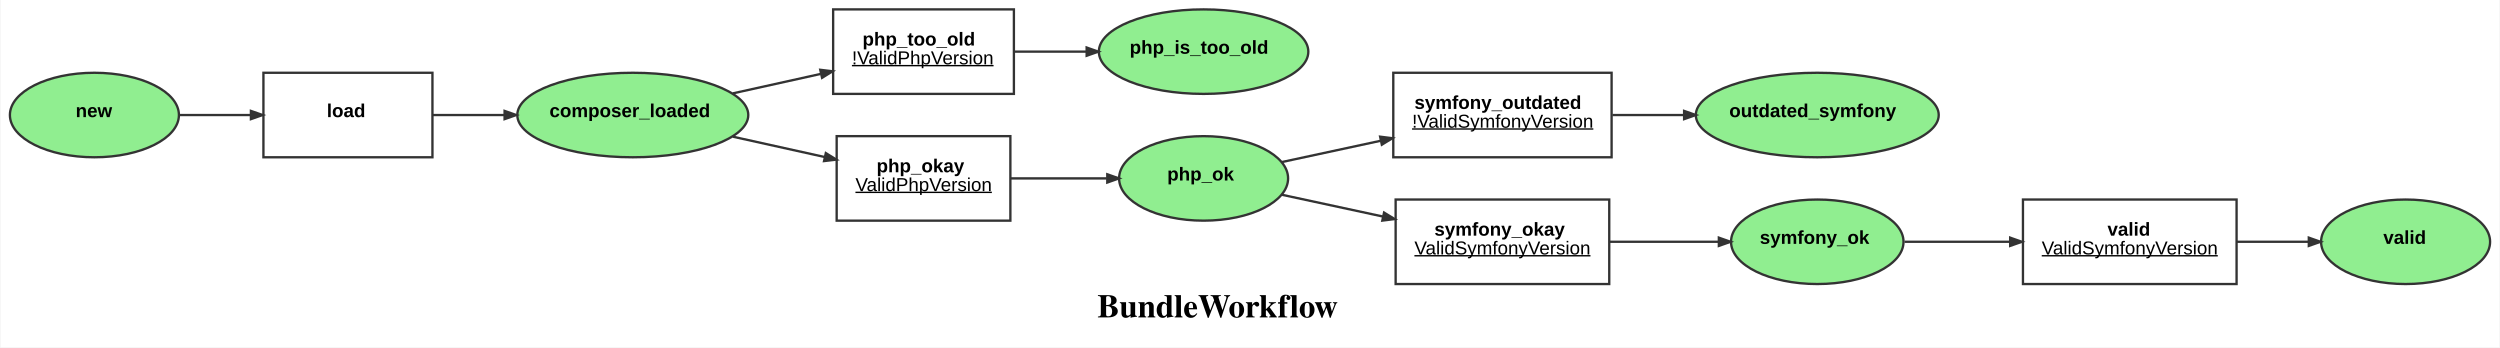
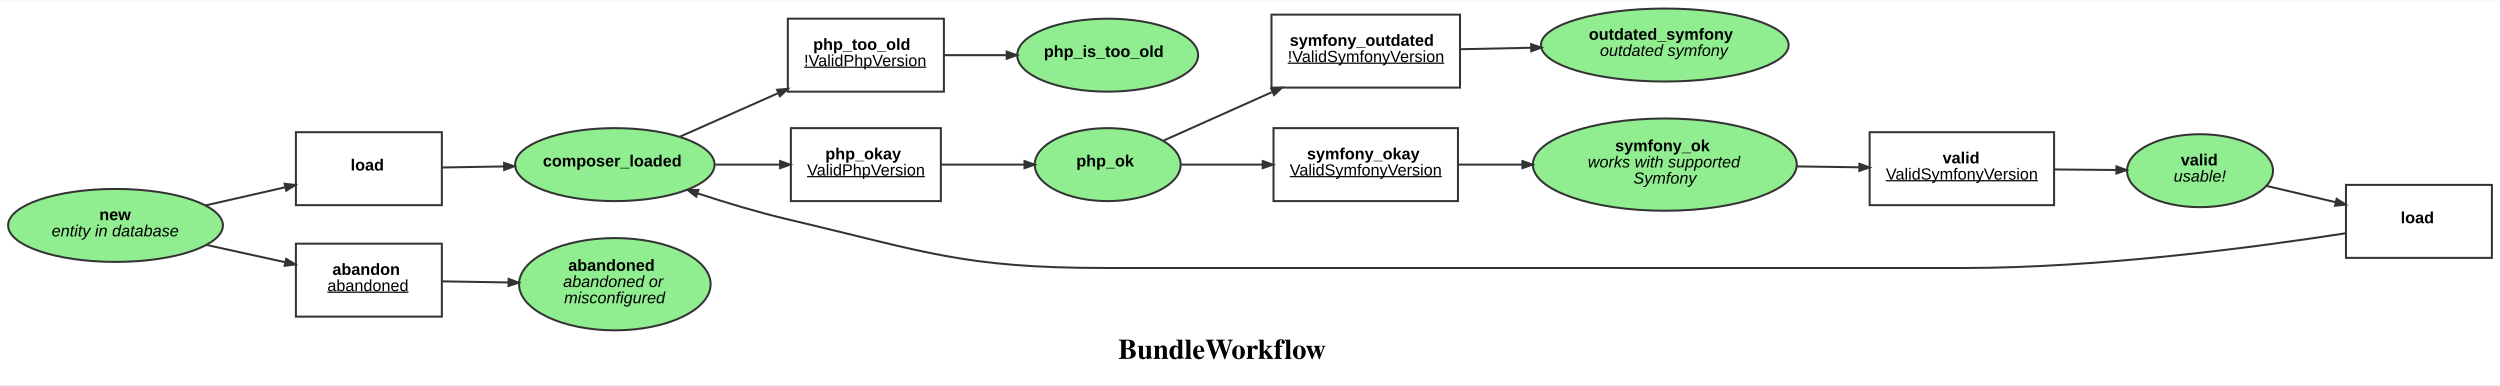
- <svg xmlns="http://www.w3.org/2000/svg" width="1065pt" height="148pt" viewBox="0.00 0.00 1064.56 148.00">
-   <g id="graph0" class="graph" transform="scale(1 1) rotate(0) translate(4 144)">
-     <polygon fill="white" stroke="transparent" points="-4,4 -4,-144 1060.56,-144 1060.56,4 -4,4" />
-     <text text-anchor="start" x="463.28" y="-8.8" font-family="Times,serif" font-weight="bold" font-size="14.00">BundleWorkflow</text>
+ <svg xmlns="http://www.w3.org/2000/svg" width="1233pt" height="190pt" viewBox="0.00 0.00 1233.42 189.63">
+   <g id="graph0" class="graph" transform="scale(1 1) rotate(0) translate(4 185.63)">
+     <polygon fill="white" stroke="transparent" points="-4,4 -4,-185.63 1229.42,-185.63 1229.42,4 -4,4" />
+     <text text-anchor="start" x="547.71" y="-8.8" font-family="Times,serif" font-weight="bold" font-size="14.00">BundleWorkflow</text>
    <g id="node1" class="node">
-       <ellipse fill="lightgreen" stroke="#333333" cx="36" cy="-95" rx="36" ry="18" />
-       <text text-anchor="start" x="28" y="-94.1" font-family="Arial" font-weight="bold" font-size="8.00">new</text>
+       <ellipse fill="lightgreen" stroke="#333333" cx="52.99" cy="-74.63" rx="52.99" ry="18" />
+       <text text-anchor="start" x="44.99" y="-77.23" font-family="Arial" font-weight="bold" font-size="8.00">new</text>
+       <text text-anchor="start" x="21.49" y="-69.23" font-family="Arial" font-style="italic" font-size="8.00">entity in database</text>
+     </g>
+     <g id="node9" class="node">
+       <polygon fill="none" stroke="#333333" points="213.99,-120.63 141.99,-120.63 141.99,-84.63 213.99,-84.63 213.99,-120.63" />
+       <text text-anchor="start" x="168.99" y="-101.73" font-family="Arial" font-weight="bold" font-size="8.00">load</text>
+     </g>
+     <g id="edge1" class="edge">
+       <path fill="none" stroke="#333333" d="M97.36,-84.5C110.18,-87.42 124.16,-90.6 136.77,-93.47" />
+       <polygon fill="#333333" stroke="#333333" points="136.45,-95.19 141.72,-94.6 137.23,-91.78 136.45,-95.19" />
+     </g>
+     <g id="node11" class="node">
+       <polygon fill="none" stroke="#333333" points="213.99,-65.63 141.99,-65.63 141.99,-29.63 213.99,-29.63 213.99,-65.63" />
+       <text text-anchor="start" x="159.99" y="-50.23" font-family="Arial" font-weight="bold" font-size="8.00">abandon</text>
+       <text text-anchor="start" x="157.49" y="-42.23" font-family="Arial" text-decoration="underline" font-size="8.00">abandoned</text>
+     </g>
+     <g id="edge5" class="edge">
+       <path fill="none" stroke="#333333" d="M98.05,-64.96C110.6,-62.2 124.2,-59.22 136.52,-56.51" />
+       <polygon fill="#333333" stroke="#333333" points="137.2,-58.15 141.71,-55.37 136.45,-54.73 137.2,-58.15" />
+     </g>
+     <g id="node2" class="node">
+       <ellipse fill="lightgreen" stroke="#333333" cx="817.36" cy="-163.63" rx="61.09" ry="18" />
+       <text text-anchor="start" x="779.86" y="-166.23" font-family="Arial" font-weight="bold" font-size="8.00">outdated_symfony</text>
+       <text text-anchor="start" x="785.36" y="-158.23" font-family="Arial" font-style="italic" font-size="8.00">outdated symfony</text>
+     </g>
+     <g id="node3" class="node">
+       <ellipse fill="lightgreen" stroke="#333333" cx="817.36" cy="-104.63" rx="65.11" ry="22.76" />
+       <text text-anchor="start" x="792.86" y="-111.23" font-family="Arial" font-weight="bold" font-size="8.00">symfony_ok</text>
+       <text text-anchor="start" x="779.36" y="-103.23" font-family="Arial" font-style="italic" font-size="8.00">works with supported</text>
+       <text text-anchor="start" x="801.86" y="-95.23" font-family="Arial" font-style="italic" font-size="8.00">Symfony</text>
+     </g>
+     <g id="node12" class="node">
+       <polygon fill="none" stroke="#333333" points="1009.42,-120.63 918.42,-120.63 918.42,-84.63 1009.42,-84.63 1009.42,-120.63" />
+       <text text-anchor="start" x="954.42" y="-105.23" font-family="Arial" font-weight="bold" font-size="8.00">valid</text>
+       <text text-anchor="start" x="926.42" y="-97.23" font-family="Arial" text-decoration="underline" font-size="8.00">ValidSymfonyVersion</text>
+     </g>
+     <g id="edge7" class="edge">
+       <path fill="none" stroke="#333333" d="M882.61,-103.74C892.88,-103.6 903.38,-103.45 913.24,-103.31" />
+       <polygon fill="#333333" stroke="#333333" points="913.37,-105.06 918.34,-103.24 913.32,-101.56 913.37,-105.06" />
+     </g>
+     <g id="node4" class="node">
+       <ellipse fill="lightgreen" stroke="#333333" cx="299.34" cy="-45.63" rx="47.25" ry="22.76" />
+       <text text-anchor="start" x="276.34" y="-52.23" font-family="Arial" font-weight="bold" font-size="8.00">abandoned</text>
+       <text text-anchor="start" x="273.84" y="-44.23" font-family="Arial" font-style="italic" font-size="8.00">abandoned or</text>
+       <text text-anchor="start" x="274.34" y="-36.23" font-family="Arial" font-style="italic" font-size="8.00">misconfigured</text>
+     </g>
+     <g id="node5" class="node">
+       <ellipse fill="lightgreen" stroke="#333333" cx="1081.42" cy="-101.63" rx="36" ry="18" />
+       <text text-anchor="start" x="1071.92" y="-104.23" font-family="Arial" font-weight="bold" font-size="8.00">valid</text>
+       <text text-anchor="start" x="1068.42" y="-96.23" font-family="Arial" font-style="italic" font-size="8.00">usable!</text>
+     </g>
+     <g id="node10" class="node">
+       <polygon fill="none" stroke="#333333" points="1225.42,-94.63 1153.42,-94.63 1153.42,-58.63 1225.42,-58.63 1225.42,-94.63" />
+       <text text-anchor="start" x="1180.42" y="-75.73" font-family="Arial" font-weight="bold" font-size="8.00">load</text>
+     </g>
+     <g id="edge3" class="edge">
+       <path fill="none" stroke="#333333" d="M1114.22,-94.13C1124.9,-91.61 1136.96,-88.76 1148.2,-86.11" />
+       <polygon fill="#333333" stroke="#333333" points="1148.84,-87.76 1153.3,-84.91 1148.03,-84.35 1148.84,-87.76" />
+     </g>
+     <g id="node6" class="node">
+       <ellipse fill="lightgreen" stroke="#333333" cx="299.34" cy="-104.63" rx="49.2" ry="18" />
+       <text text-anchor="start" x="263.84" y="-103.73" font-family="Arial" font-weight="bold" font-size="8.00">composer_loaded</text>
+     </g>
+     <g id="node13" class="node">
+       <polygon fill="none" stroke="#333333" points="461.69,-176.63 384.69,-176.63 384.69,-140.63 461.69,-140.63 461.69,-176.63" />
+       <text text-anchor="start" x="397.19" y="-161.23" font-family="Arial" font-weight="bold" font-size="8.00">php_too_old</text>
+       <text text-anchor="start" x="392.69" y="-153.23" font-family="Arial" text-decoration="underline" font-size="8.00">!ValidPhpVersion</text>
+     </g>
+     <g id="edge9" class="edge">
+       <path fill="none" stroke="#333333" d="M331.4,-118.39C346.1,-124.91 363.87,-132.79 379.79,-139.84" />
+       <polygon fill="#333333" stroke="#333333" points="379.38,-141.57 384.66,-142 380.8,-138.37 379.38,-141.57" />
+     </g>
+     <g id="node14" class="node">
+       <polygon fill="none" stroke="#333333" points="460.19,-122.63 386.19,-122.63 386.19,-86.63 460.19,-86.63 460.19,-122.63" />
+       <text text-anchor="start" x="403.19" y="-107.23" font-family="Arial" font-weight="bold" font-size="8.00">php_okay</text>
+       <text text-anchor="start" x="394.19" y="-99.23" font-family="Arial" text-decoration="underline" font-size="8.00">ValidPhpVersion</text>
+     </g>
+     <g id="edge11" class="edge">
+       <path fill="none" stroke="#333333" d="M348.85,-104.63C359.36,-104.63 370.39,-104.63 380.6,-104.63" />
+       <polygon fill="#333333" stroke="#333333" points="380.86,-106.38 385.86,-104.63 380.86,-102.88 380.86,-106.38" />
+     </g>
+     <g id="node7" class="node">
+       <ellipse fill="lightgreen" stroke="#333333" cx="542.5" cy="-158.63" rx="44.62" ry="18" />
+       <text text-anchor="start" x="511" y="-157.73" font-family="Arial" font-weight="bold" font-size="8.00">php_is_too_old</text>
    </g>
    <g id="node8" class="node">
-       <polygon fill="none" stroke="#333333" points="180,-113 108,-113 108,-77 180,-77 180,-113" />
-       <text text-anchor="start" x="135" y="-94.1" font-family="Arial" font-weight="bold" font-size="8.00">load</text>
+       <ellipse fill="lightgreen" stroke="#333333" cx="542.5" cy="-104.63" rx="36" ry="18" />
+       <text text-anchor="start" x="527" y="-103.73" font-family="Arial" font-weight="bold" font-size="8.00">php_ok</text>
    </g>
-     <g id="edge1" class="edge">
-       <path fill="none" stroke="#333333" d="M72,-95C81.76,-95 92.44,-95 102.49,-95" />
-       <polygon fill="#333333" stroke="#333333" points="102.67,-96.75 107.67,-95 102.67,-93.25 102.67,-96.75" />
+     <g id="node15" class="node">
+       <polygon fill="none" stroke="#333333" points="716.31,-178.63 623.31,-178.63 623.31,-142.63 716.31,-142.63 716.31,-178.63" />
+       <text text-anchor="start" x="632.31" y="-163.23" font-family="Arial" font-weight="bold" font-size="8.00">symfony_outdated</text>
+       <text text-anchor="start" x="631.31" y="-155.23" font-family="Arial" text-decoration="underline" font-size="8.00">!ValidSymfonyVersion</text>
    </g>
-     <g id="node2" class="node">
-       <ellipse fill="lightgreen" stroke="#333333" cx="265.35" cy="-95" rx="49.2" ry="18" />
-       <text text-anchor="start" x="229.85" y="-94.1" font-family="Arial" font-weight="bold" font-size="8.00">composer_loaded</text>
+     <g id="edge13" class="edge">
+       <path fill="none" stroke="#333333" d="M570.07,-116.5C585.57,-123.43 605.54,-132.35 623.45,-140.36" />
+       <polygon fill="#333333" stroke="#333333" points="623.17,-142.15 628.45,-142.59 624.6,-138.95 623.17,-142.15" />
    </g>
-     <g id="node10" class="node">
-       <polygon fill="none" stroke="#333333" points="427.7,-140 350.7,-140 350.7,-104 427.7,-104 427.7,-140" />
-       <text text-anchor="start" x="363.2" y="-124.6" font-family="Arial" font-weight="bold" font-size="8.00">php_too_old</text>
-       <text text-anchor="start" x="358.7" y="-116.6" font-family="Arial" text-decoration="underline" font-size="8.00">!ValidPhpVersion</text>
+     <g id="node16" class="node">
+       <polygon fill="none" stroke="#333333" points="715.31,-122.63 624.31,-122.63 624.31,-86.63 715.31,-86.63 715.31,-122.63" />
+       <text text-anchor="start" x="640.81" y="-107.23" font-family="Arial" font-weight="bold" font-size="8.00">symfony_okay</text>
+       <text text-anchor="start" x="632.31" y="-99.23" font-family="Arial" text-decoration="underline" font-size="8.00">ValidSymfonyVersion</text>
    </g>
-     <g id="edge5" class="edge">
-       <path fill="none" stroke="#333333" d="M307.94,-104.22C320.01,-106.89 333.2,-109.81 345.34,-112.5" />
-       <polygon fill="#333333" stroke="#333333" points="345.21,-114.27 350.47,-113.64 345.97,-110.85 345.21,-114.27" />
-     </g>
-     <g id="node11" class="node">
-       <polygon fill="none" stroke="#333333" points="426.2,-86 352.2,-86 352.2,-50 426.2,-50 426.2,-86" />
-       <text text-anchor="start" x="369.2" y="-70.6" font-family="Arial" font-weight="bold" font-size="8.00">php_okay</text>
-       <text text-anchor="start" x="360.2" y="-62.6" font-family="Arial" text-decoration="underline" font-size="8.00">ValidPhpVersion</text>
-     </g>
-     <g id="edge7" class="edge">
-       <path fill="none" stroke="#333333" d="M307.94,-85.78C320.6,-82.98 334.5,-79.9 347.13,-77.1" />
-       <polygon fill="#333333" stroke="#333333" points="347.58,-78.79 352.08,-76 346.82,-75.38 347.58,-78.79" />
-     </g>
-     <g id="node3" class="node">
-       <ellipse fill="lightgreen" stroke="#333333" cx="769.94" cy="-95" rx="51.74" ry="18" />
-       <text text-anchor="start" x="732.44" y="-94.1" font-family="Arial" font-weight="bold" font-size="8.00">outdated_symfony</text>
-     </g>
-     <g id="node4" class="node">
-       <ellipse fill="lightgreen" stroke="#333333" cx="769.94" cy="-41" rx="36.74" ry="18" />
-       <text text-anchor="start" x="745.44" y="-40.1" font-family="Arial" font-weight="bold" font-size="8.00">symfony_ok</text>
-     </g>
-     <g id="node9" class="node">
-       <polygon fill="none" stroke="#333333" points="948.56,-59 857.56,-59 857.56,-23 948.56,-23 948.56,-59" />
-       <text text-anchor="start" x="893.56" y="-43.6" font-family="Arial" font-weight="bold" font-size="8.00">valid</text>
-       <text text-anchor="start" x="865.56" y="-35.6" font-family="Arial" text-decoration="underline" font-size="8.00">ValidSymfonyVersion</text>
-     </g>
-     <g id="edge3" class="edge">
-       <path fill="none" stroke="#333333" d="M807.11,-41C821.01,-41 837.12,-41 852.08,-41" />
-       <polygon fill="#333333" stroke="#333333" points="852.11,-42.75 857.11,-41 852.11,-39.25 852.11,-42.75" />
-     </g>
-     <g id="node5" class="node">
-       <ellipse fill="lightgreen" stroke="#333333" cx="508.51" cy="-122" rx="44.62" ry="18" />
-       <text text-anchor="start" x="477.01" y="-121.1" font-family="Arial" font-weight="bold" font-size="8.00">php_is_too_old</text>
-     </g>
-     <g id="node6" class="node">
-       <ellipse fill="lightgreen" stroke="#333333" cx="508.51" cy="-68" rx="36" ry="18" />
-       <text text-anchor="start" x="493.01" y="-67.1" font-family="Arial" font-weight="bold" font-size="8.00">php_ok</text>
-     </g>
-     <g id="node12" class="node">
-       <polygon fill="none" stroke="#333333" points="682.32,-113 589.32,-113 589.32,-77 682.32,-77 682.32,-113" />
-       <text text-anchor="start" x="598.32" y="-97.6" font-family="Arial" font-weight="bold" font-size="8.00">symfony_outdated</text>
-       <text text-anchor="start" x="597.32" y="-89.6" font-family="Arial" text-decoration="underline" font-size="8.00">!ValidSymfonyVersion</text>
-     </g>
-     <g id="edge9" class="edge">
-       <path fill="none" stroke="#333333" d="M541.78,-74.95C554.57,-77.71 569.58,-80.94 583.78,-84" />
-       <polygon fill="#333333" stroke="#333333" points="583.71,-85.78 588.96,-85.12 584.44,-82.36 583.71,-85.78" />
-     </g>
-     <g id="node13" class="node">
-       <polygon fill="none" stroke="#333333" points="681.32,-59 590.32,-59 590.32,-23 681.32,-23 681.32,-59" />
-       <text text-anchor="start" x="606.82" y="-43.6" font-family="Arial" font-weight="bold" font-size="8.00">symfony_okay</text>
-       <text text-anchor="start" x="598.32" y="-35.6" font-family="Arial" text-decoration="underline" font-size="8.00">ValidSymfonyVersion</text>
-     </g>
-     <g id="edge11" class="edge">
-       <path fill="none" stroke="#333333" d="M541.78,-61.05C554.94,-58.21 570.46,-54.87 585.01,-51.73" />
-       <polygon fill="#333333" stroke="#333333" points="585.39,-53.44 589.91,-50.68 584.65,-50.02 585.39,-53.44" />
-     </g>
-     <g id="node7" class="node">
-       <ellipse fill="lightgreen" stroke="#333333" cx="1020.56" cy="-41" rx="36" ry="18" />
-       <text text-anchor="start" x="1011.06" y="-40.1" font-family="Arial" font-weight="bold" font-size="8.00">valid</text>
+     <g id="edge15" class="edge">
+       <path fill="none" stroke="#333333" d="M578.74,-104.63C591.14,-104.63 605.32,-104.63 618.7,-104.63" />
+       <polygon fill="#333333" stroke="#333333" points="618.99,-106.38 623.99,-104.63 618.99,-102.88 618.99,-106.38" />
    </g>
    <g id="edge2" class="edge">
-       <path fill="none" stroke="#333333" d="M180.16,-95C189.74,-95 200.33,-95 210.67,-95" />
-       <polygon fill="#333333" stroke="#333333" points="210.73,-96.75 215.73,-95 210.73,-93.25 210.73,-96.75" />
+       <path fill="none" stroke="#333333" d="M214.15,-103.22C223.73,-103.38 234.32,-103.55 244.66,-103.73" />
+       <polygon fill="#333333" stroke="#333333" points="244.69,-105.48 249.72,-103.81 244.75,-101.98 244.69,-105.48" />
    </g>
    <g id="edge4" class="edge">
-       <path fill="none" stroke="#333333" d="M948.71,-41C958.77,-41 969.38,-41 979.24,-41" />
-       <polygon fill="#333333" stroke="#333333" points="979.33,-42.75 984.33,-41 979.33,-39.25 979.33,-42.75" />
+       <path fill="none" stroke="#333333" d="M1153.31,-70.76C1109.39,-63.95 1031.81,-53.63 964.92,-53.63 541.5,-53.63 541.5,-53.63 541.5,-53.63 470.99,-53.63 453.32,-61.5 384.69,-77.63 370.02,-81.07 354.23,-85.84 340.32,-90.4" />
+       <polygon fill="#333333" stroke="#333333" points="339.48,-88.84 335.28,-92.07 340.58,-92.16 339.48,-88.84" />
    </g>
    <g id="edge6" class="edge">
-       <path fill="none" stroke="#333333" d="M427.96,-122C437.66,-122 448.23,-122 458.41,-122" />
-       <polygon fill="#333333" stroke="#333333" points="458.69,-123.75 463.69,-122 458.69,-120.25 458.69,-123.75" />
+       <path fill="none" stroke="#333333" d="M214.15,-47.04C224.41,-46.87 235.83,-46.67 246.88,-46.49" />
+       <polygon fill="#333333" stroke="#333333" points="246.95,-48.24 251.92,-46.41 246.89,-44.74 246.95,-48.24" />
    </g>
    <g id="edge8" class="edge">
-       <path fill="none" stroke="#333333" d="M426.35,-68C439.31,-68 453.99,-68 467.27,-68" />
-       <polygon fill="#333333" stroke="#333333" points="467.48,-69.75 472.48,-68 467.48,-66.25 467.48,-69.75" />
+       <path fill="none" stroke="#333333" d="M1009.57,-102.24C1019.63,-102.15 1030.24,-102.06 1040.11,-101.98" />
+       <polygon fill="#333333" stroke="#333333" points="1040.2,-103.73 1045.19,-101.93 1040.17,-100.23 1040.2,-103.73" />
    </g>
    <g id="edge10" class="edge">
-       <path fill="none" stroke="#333333" d="M682.66,-95C692.43,-95 702.86,-95 712.96,-95" />
-       <polygon fill="#333333" stroke="#333333" points="713.21,-96.75 718.21,-95 713.21,-93.25 713.21,-96.75" />
+       <path fill="none" stroke="#333333" d="M461.95,-158.63C471.65,-158.63 482.22,-158.63 492.4,-158.63" />
+       <polygon fill="#333333" stroke="#333333" points="492.68,-160.38 497.68,-158.63 492.68,-156.88 492.68,-160.38" />
    </g>
    <g id="edge12" class="edge">
-       <path fill="none" stroke="#333333" d="M681.55,-41C696.48,-41 713.05,-41 727.7,-41" />
-       <polygon fill="#333333" stroke="#333333" points="728.01,-42.75 733.01,-41 728.01,-39.25 728.01,-42.75" />
+       <path fill="none" stroke="#333333" d="M460.34,-104.63C473.3,-104.63 487.98,-104.63 501.26,-104.63" />
+       <polygon fill="#333333" stroke="#333333" points="501.47,-106.38 506.47,-104.63 501.47,-102.88 501.47,-106.38" />
+     </g>
+     <g id="edge14" class="edge">
+       <path fill="none" stroke="#333333" d="M716.46,-161.57C727.55,-161.8 739.62,-162.05 751.41,-162.29" />
+       <polygon fill="#333333" stroke="#333333" points="751.41,-164.04 756.45,-162.39 751.48,-160.54 751.41,-164.04" />
+     </g>
+     <g id="edge16" class="edge">
+       <path fill="none" stroke="#333333" d="M715.67,-104.63C725.57,-104.63 736.29,-104.63 746.92,-104.63" />
+       <polygon fill="#333333" stroke="#333333" points="747.12,-106.38 752.12,-104.63 747.12,-102.88 747.12,-106.38" />
    </g>
  </g>
</svg>
